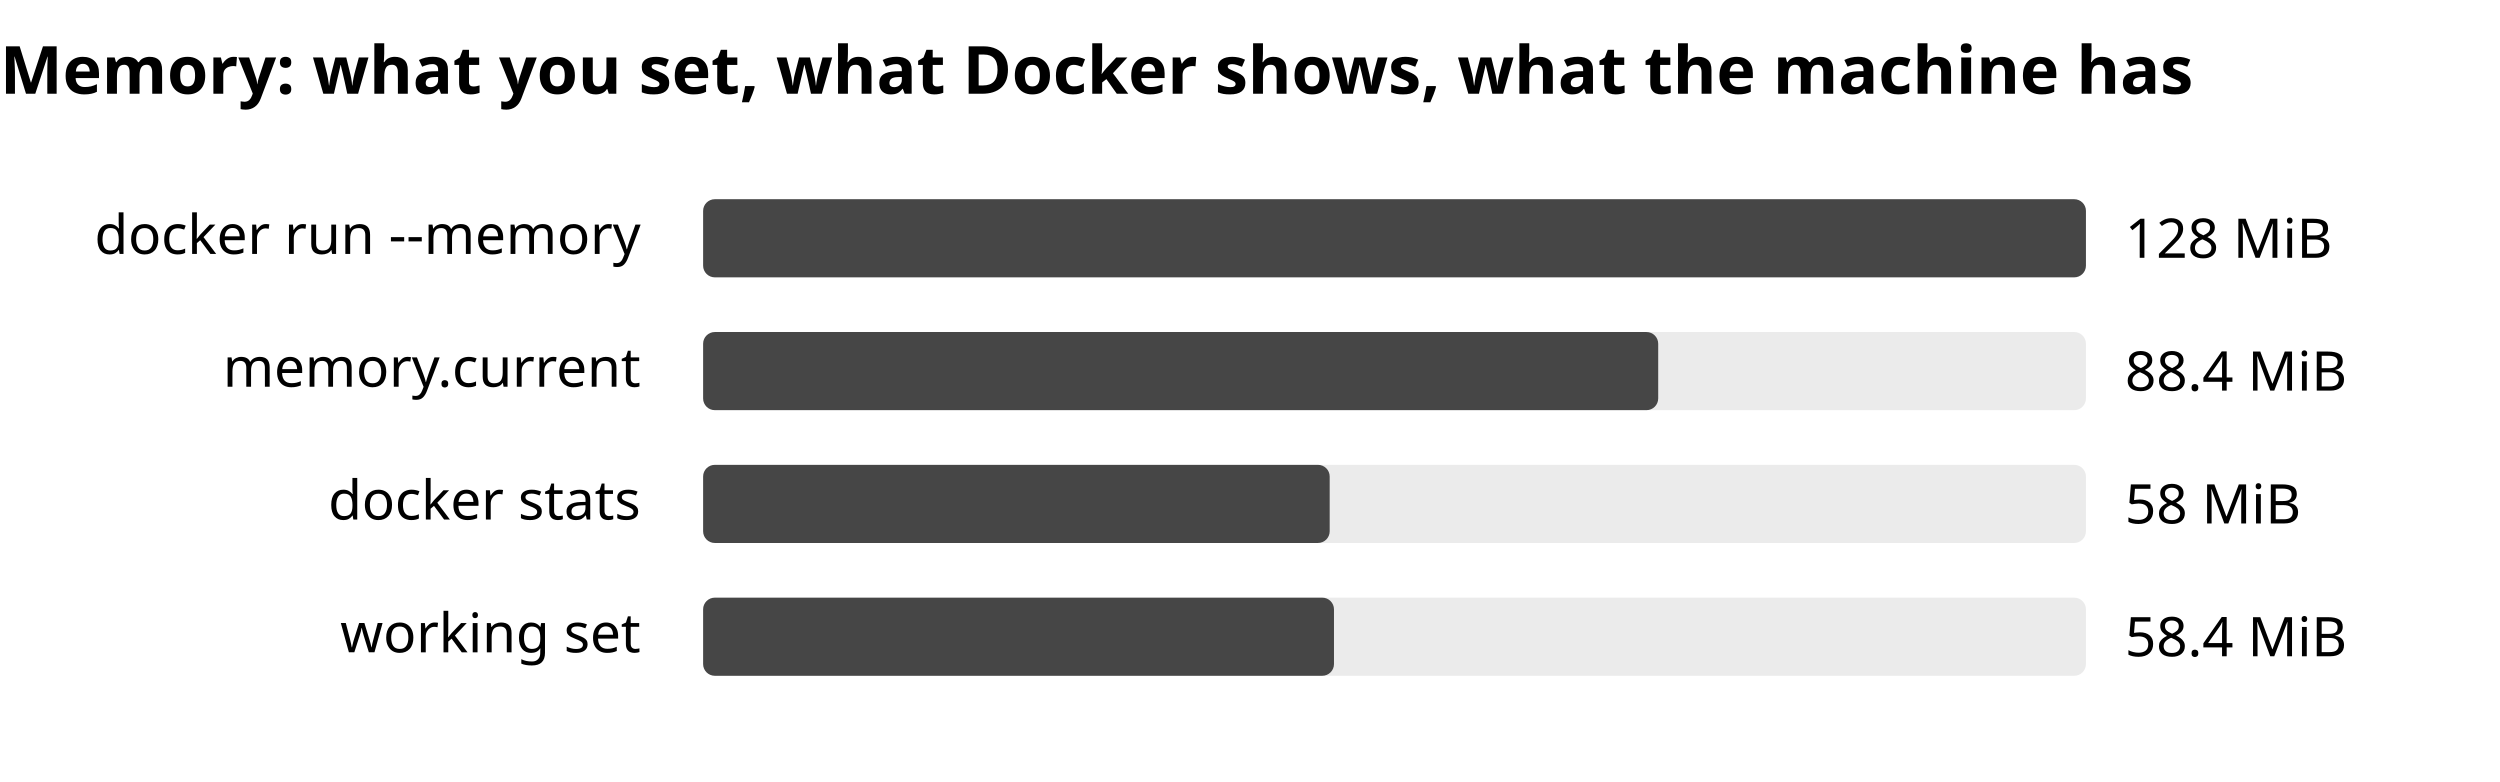
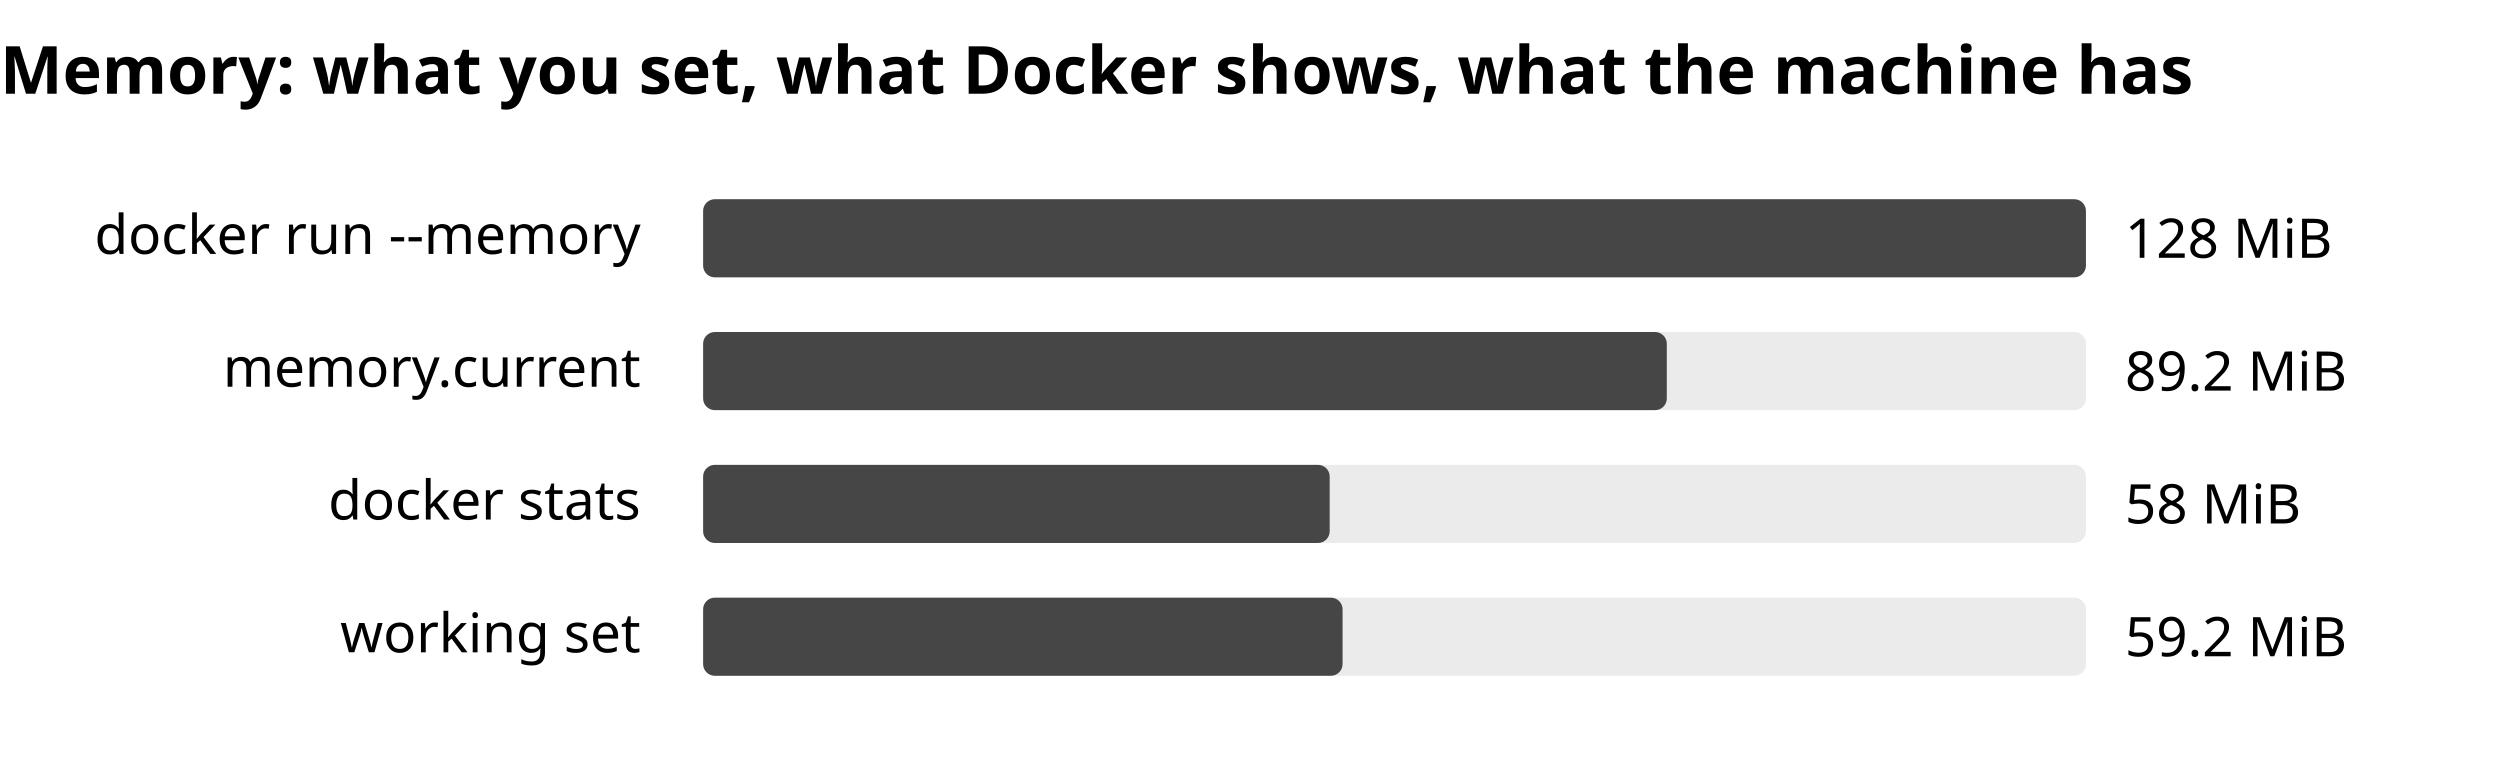
<svg xmlns="http://www.w3.org/2000/svg" viewBox="0 0 640 200" width="640" height="200" role="img" aria-labelledby="t d" font-family="system-ui, sans-serif" fill="currentColor">
  <text x="0" y="24" font-size="17" font-weight="600">Memory: what you set, what Docker shows, what the machine has</text>
  <text x="164" y="65" text-anchor="end" font-size="14">docker run --memory</text>
  <rect x="180" y="51" width="354" height="20" rx="3" fill="currentColor" fill-opacity="0.08" />
  <rect x="180" y="51" width="354.0" height="20" rx="3" fill="currentColor" fill-opacity="0.7" />
  <text x="544" y="66" font-size="14">128 MiB</text>
  <text x="164" y="99" text-anchor="end" font-size="14">memory.current</text>
  <rect x="180" y="85" width="354" height="20" rx="3" fill="currentColor" fill-opacity="0.08" />
-   <rect x="180" y="85" width="244.5" height="20" rx="3" fill="currentColor" fill-opacity="0.7" />
-   <text x="544" y="100" font-size="14">88.4 MiB</text>
+   <rect x="180" y="85" width="246.7" height="20" rx="3" fill="currentColor" fill-opacity="0.7" />
+   <text x="544" y="100" font-size="14">89.2 MiB</text>
  <text x="164" y="133" text-anchor="end" font-size="14">docker stats</text>
  <rect x="180" y="119" width="354" height="20" rx="3" fill="currentColor" fill-opacity="0.08" />
  <rect x="180" y="119" width="160.4" height="20" rx="3" fill="currentColor" fill-opacity="0.7" />
  <text x="544" y="134" font-size="14">58 MiB</text>
  <text x="164" y="167" text-anchor="end" font-size="14">working set</text>
  <rect x="180" y="153" width="354" height="20" rx="3" fill="currentColor" fill-opacity="0.08" />
-   <rect x="180" y="153" width="161.5" height="20" rx="3" fill="currentColor" fill-opacity="0.7" />
-   <text x="544" y="168" font-size="14">58.4 MiB</text>
+   <rect x="180" y="153" width="163.7" height="20" rx="3" fill="currentColor" fill-opacity="0.7" />
+   <text x="544" y="168" font-size="14">59.2 MiB</text>
</svg>
